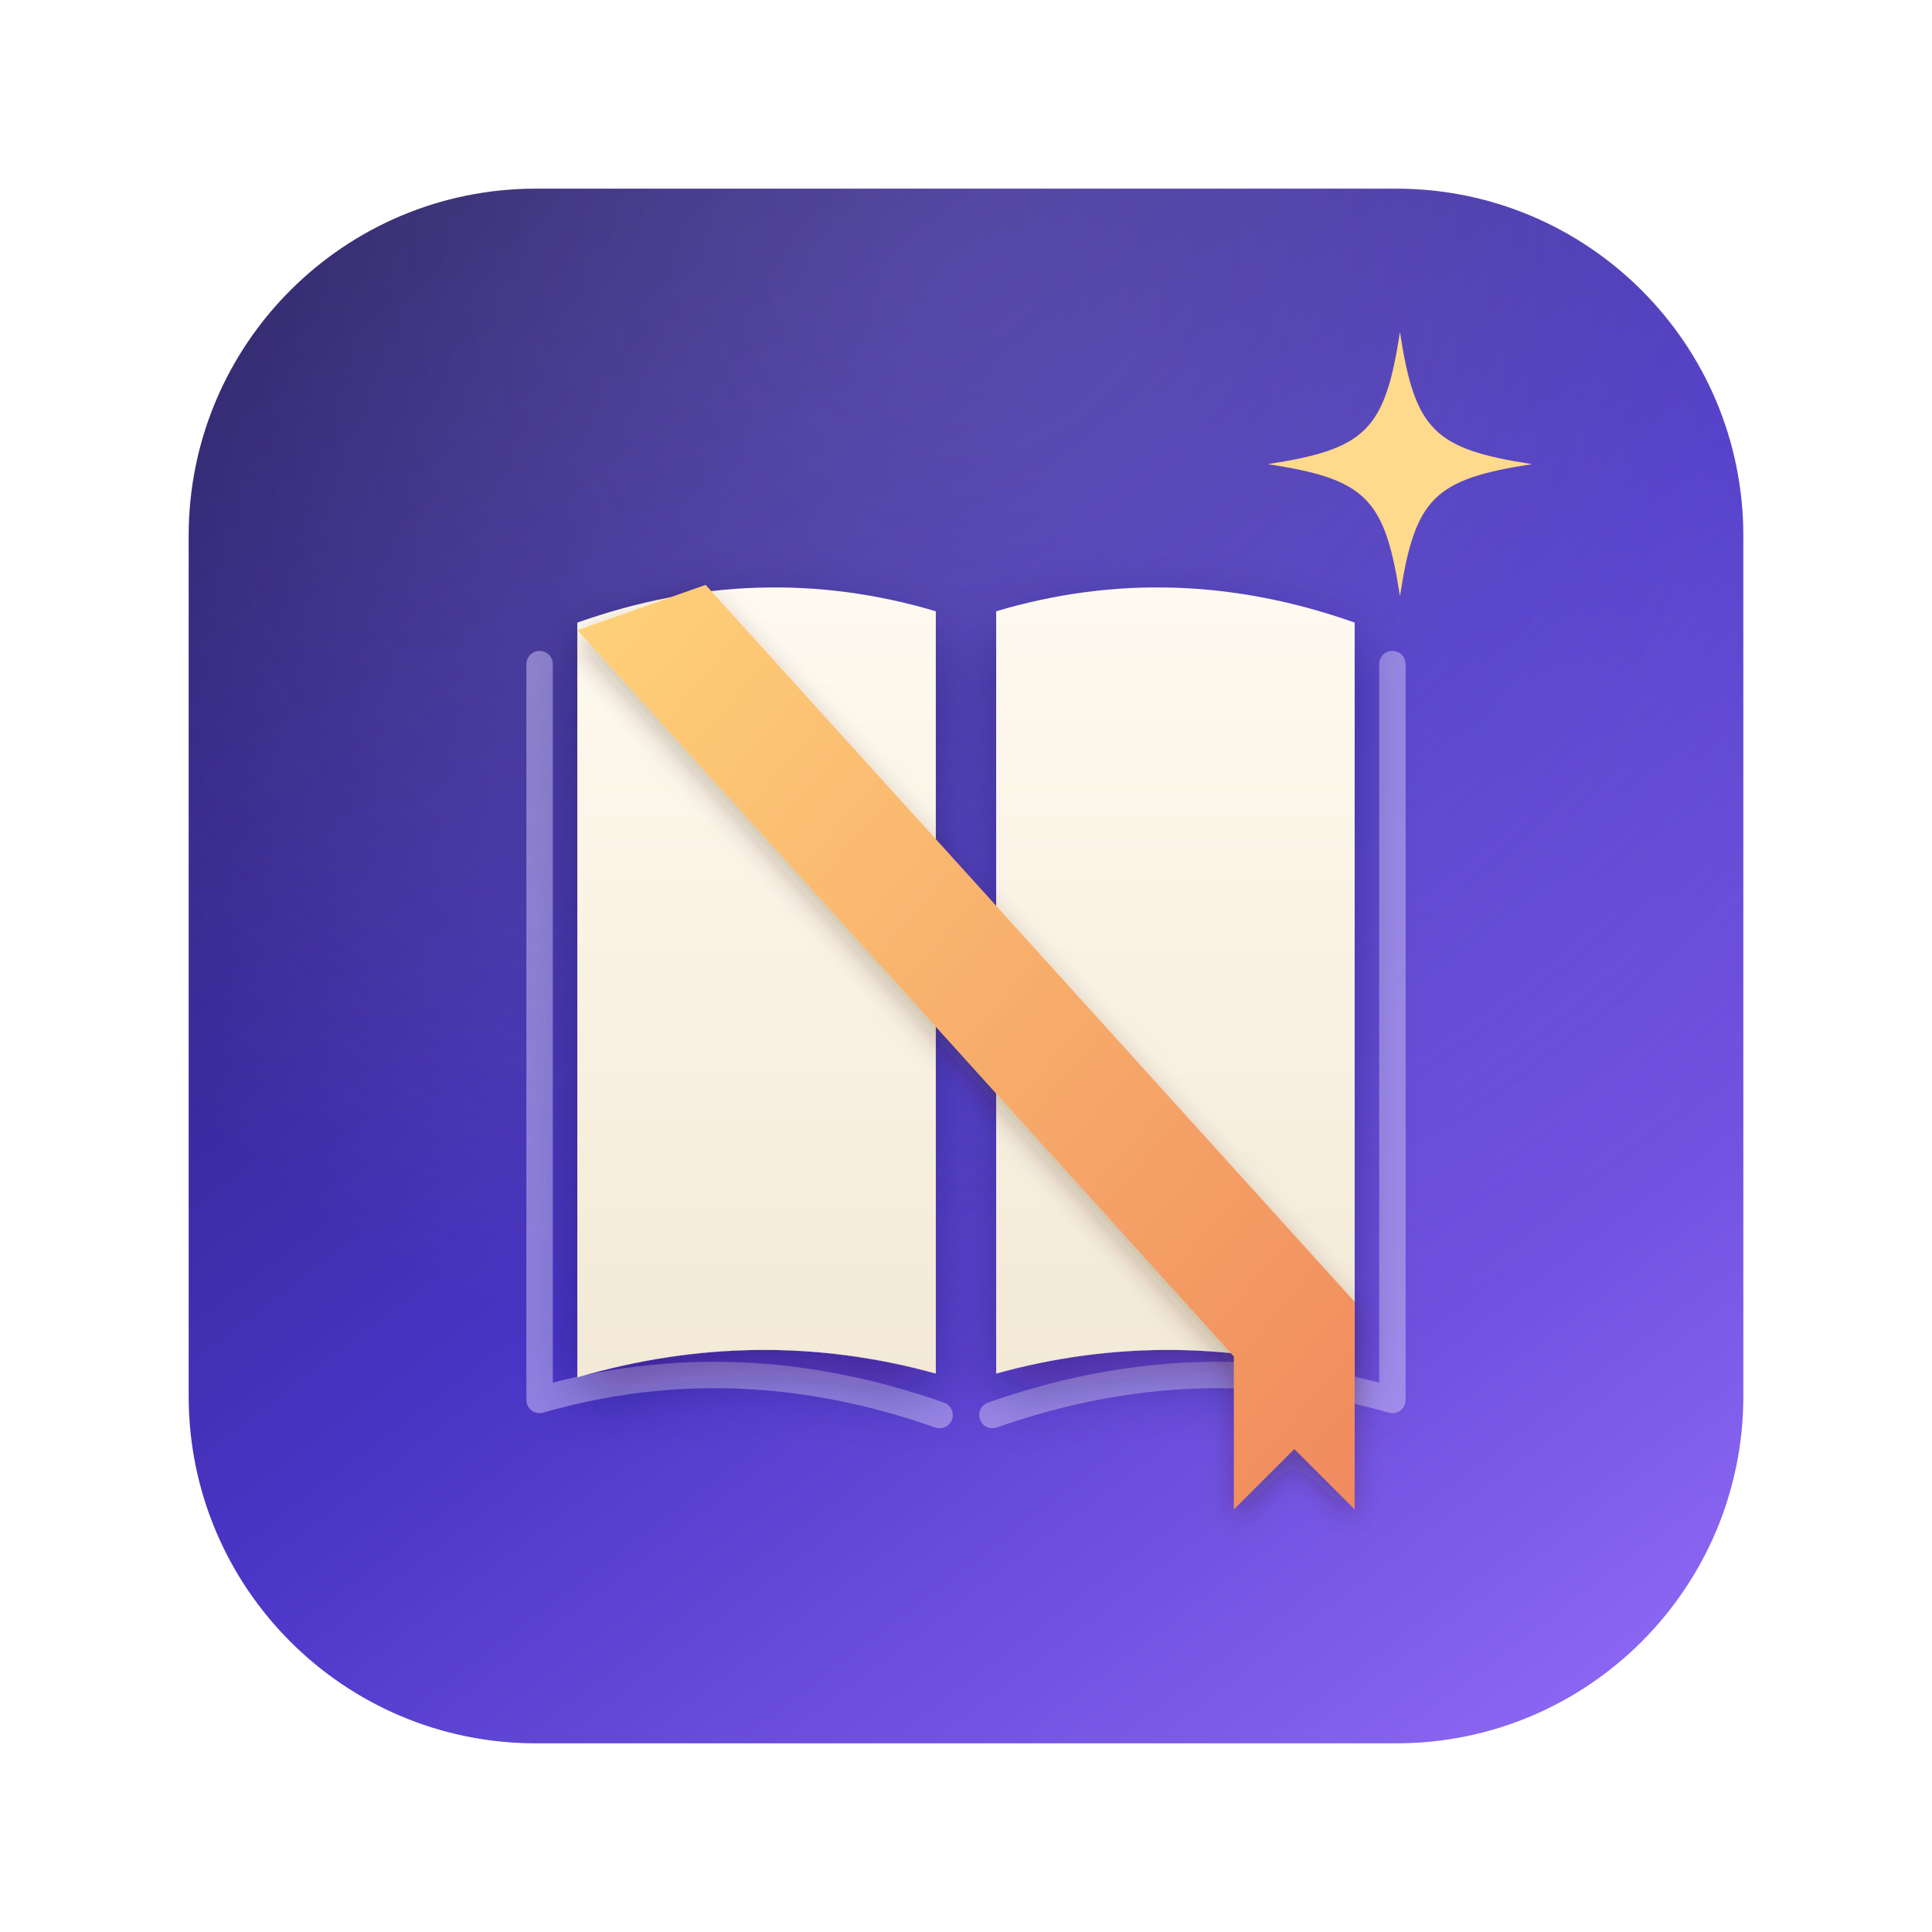
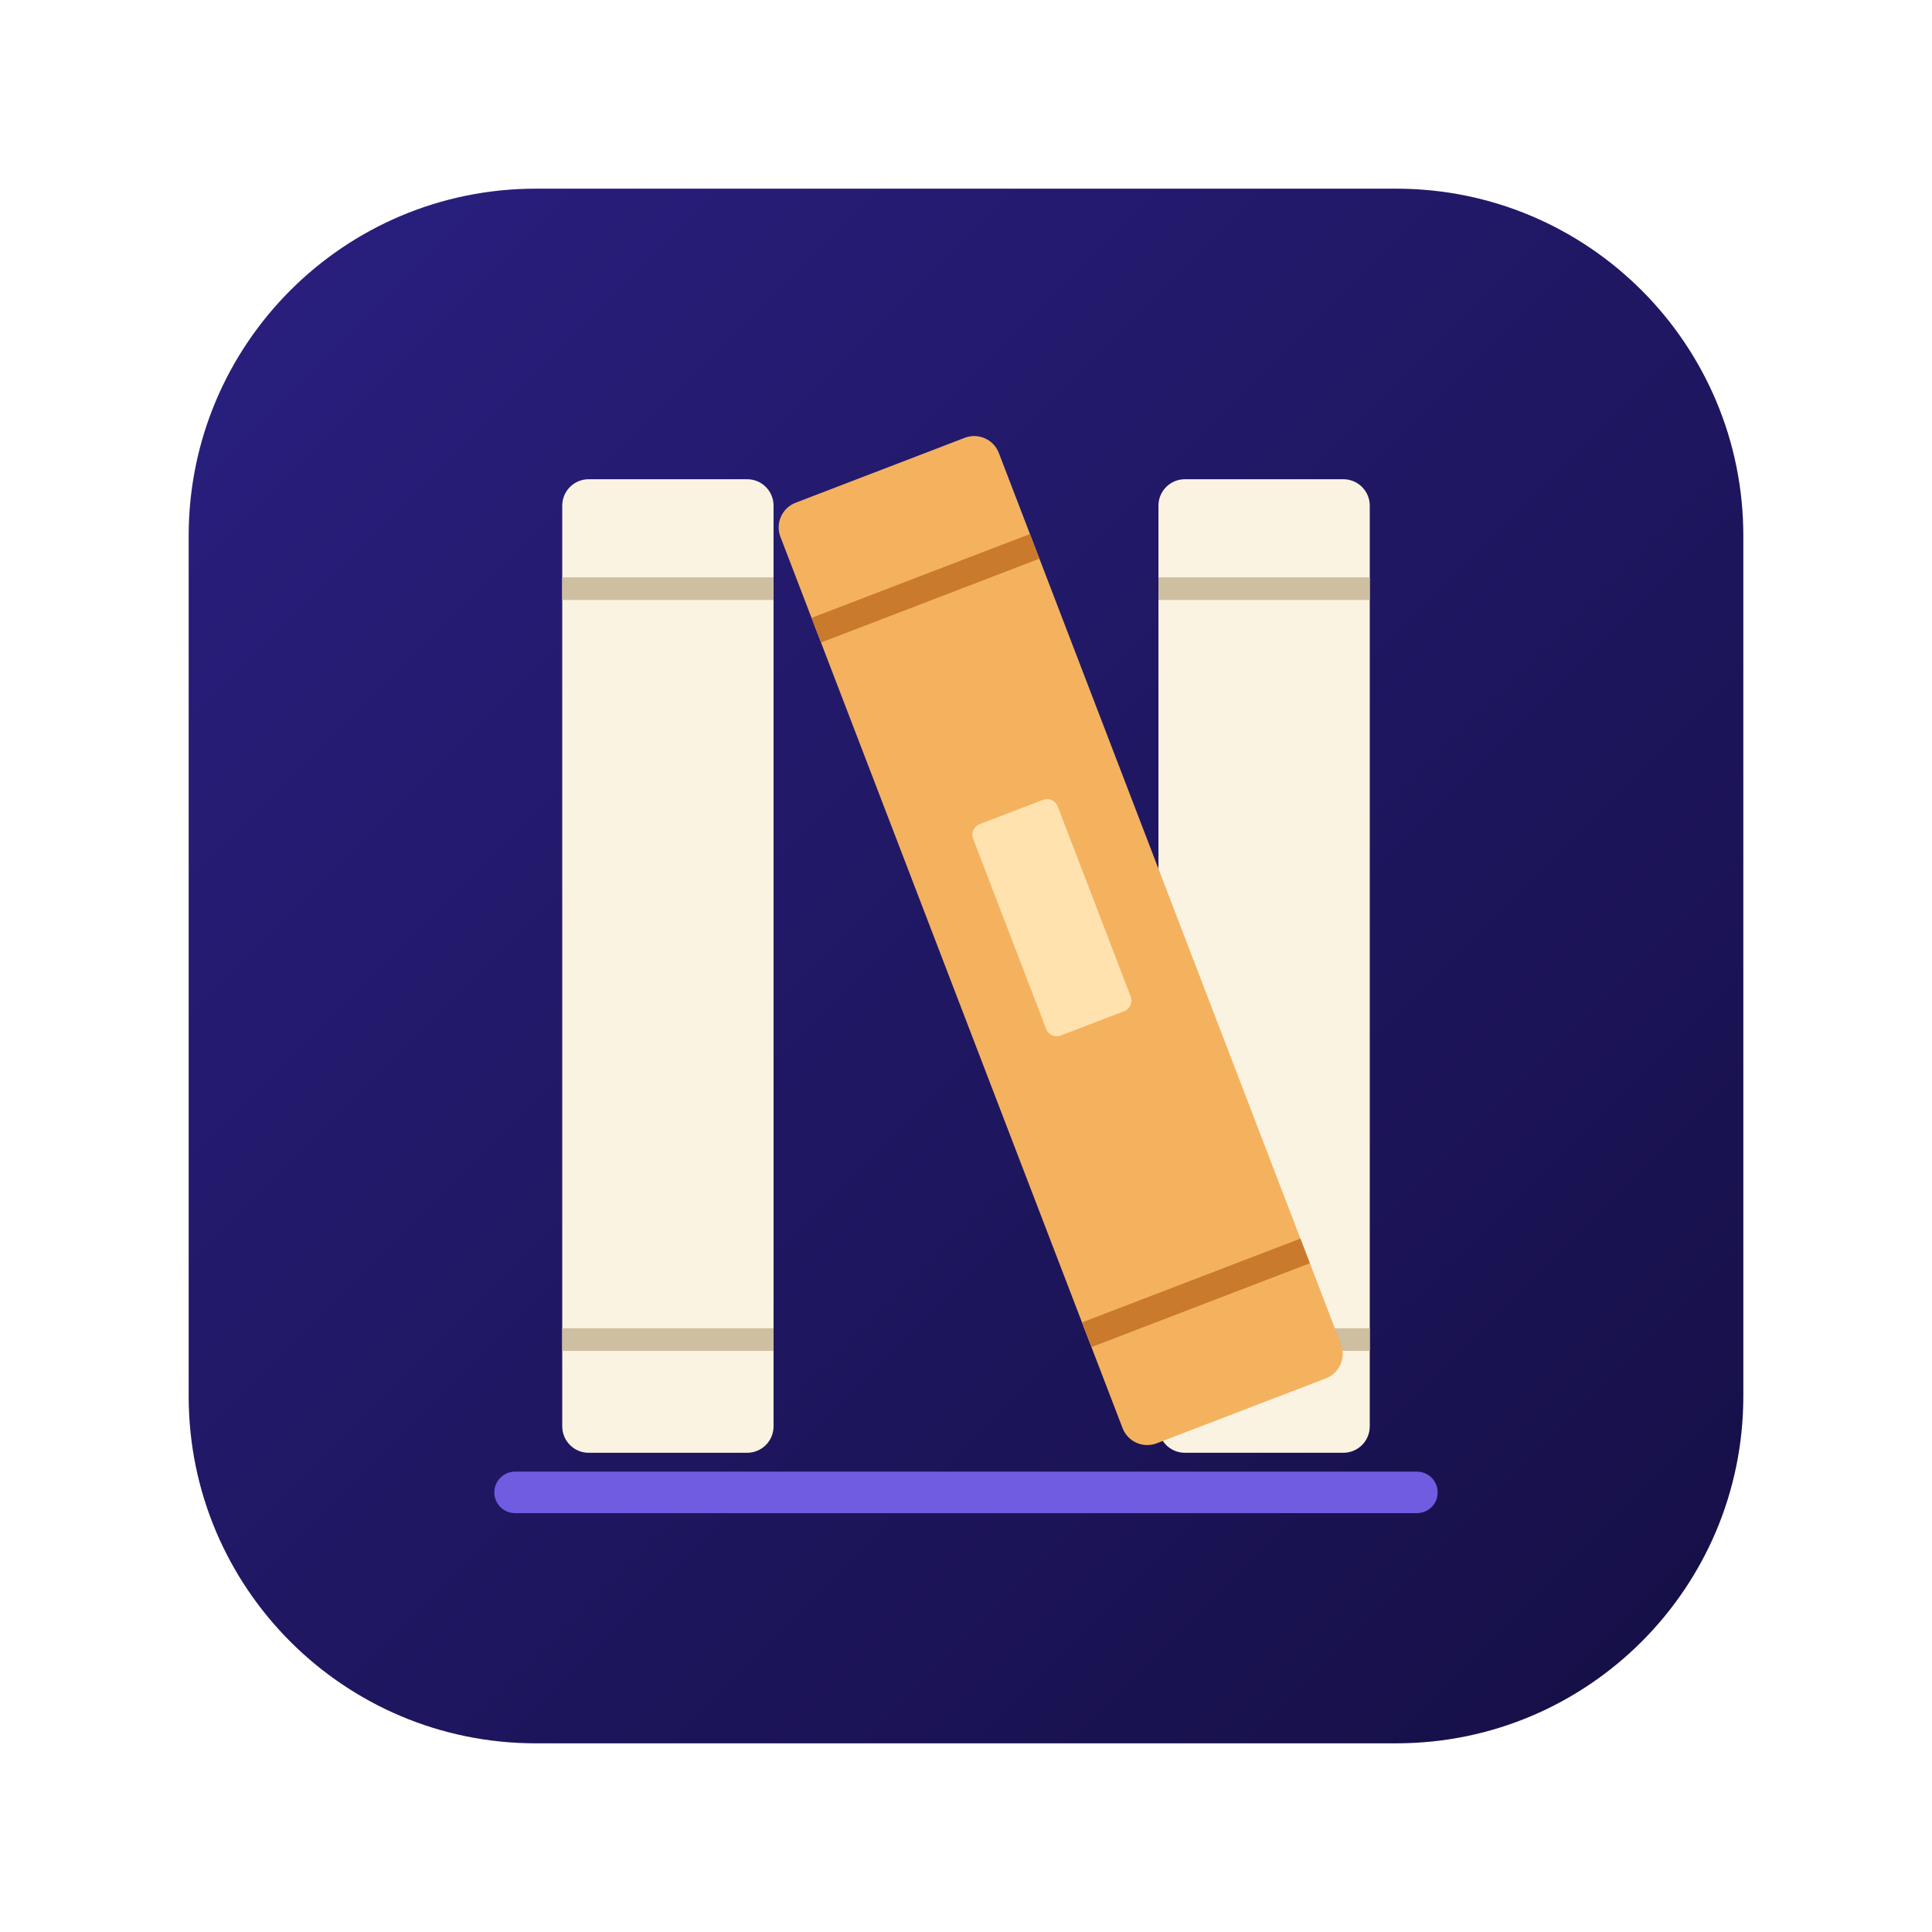
<svg xmlns="http://www.w3.org/2000/svg" width="1024" height="1024" viewBox="0 0 1024 1024">
  <defs>
-     <linearGradient id="field" x1="12%" y1="0%" x2="88%" y2="100%">
-       <stop offset="0%" stop-color="#231a63" />
-       <stop offset="52%" stop-color="#4a35c6" />
-       <stop offset="100%" stop-color="#8b66f2" />
+     <linearGradient id="field" x1="0" y1="0" x2="1" y2="1">
+       <stop offset="0" stop-color="#2a1f80" />
+       <stop offset="1" stop-color="#150f45" />
    </linearGradient>
-     <radialGradient id="glow" cx="50%" cy="4%" r="75%">
-       <stop offset="0%" stop-color="#c8bbff" stop-opacity=".24" />
-       <stop offset="100%" stop-color="#ffffff" stop-opacity="0" />
-     </radialGradient>
-     <linearGradient id="page" x1="0" y1="0" x2="0" y2="1">
-       <stop offset="0%" stop-color="#fffaf0" />
-       <stop offset="100%" stop-color="#f3e9d6" />
-     </linearGradient>
-     <linearGradient id="ribbon" x1="0" y1="0" x2="1" y2="1">
-       <stop offset="0%" stop-color="#ffd27a" />
-       <stop offset="100%" stop-color="#f08a5d" />
-     </linearGradient>
-     <filter id="lift" x="-20%" y="-20%" width="140%" height="140%">
-       <feDropShadow dx="0" dy="14" stdDeviation="16" flood-color="#140c3d" flood-opacity=".38" />
-     </filter>
-     <filter id="ribbonShadow" x="-20%" y="-20%" width="140%" height="140%">
-       <feDropShadow dx="0" dy="6" stdDeviation="7" flood-color="#3a1c10" flood-opacity=".28" />
-     </filter>
    <clipPath id="body">
      <rect x="100" y="100" width="824" height="824" rx="184" />
    </clipPath>
  </defs>
  <g clip-path="url(#body)">
    <rect x="100" y="100" width="824" height="824" fill="url(#field)" />
-     <rect x="100" y="100" width="824" height="824" fill="url(#glow)" />
  </g>
-   <path d="M286 352v390q104-30 212 8M738 352v390q-104-30-212 8" fill="none" stroke="#c9bdf6" stroke-opacity=".55" stroke-width="14" stroke-linecap="round" stroke-linejoin="round" />
-   <g filter="url(#lift)">
-     <path d="M306 330q96-34 190-6v404q-94-26-190 2Z" fill="url(#page)" />
-     <path d="M528 324q94-28 190 6v400q-96-28-190-2Z" fill="url(#page)" />
+   <g fill="#fbf3e2">
+     <rect x="298" y="254" width="112" height="516" rx="14" />
+     <rect x="614" y="254" width="112" height="516" rx="14" />
  </g>
-   <path d="M306 334l68-24 344 380v110l-32-32-32 32v-81Z" fill="url(#ribbon)" filter="url(#ribbonShadow)" />
-   <path d="M742 176c8 52 18 62 70 70-52 8-62 18-70 70-8-52-18-62-70-70 52-8 62-18 70-70Z" fill="#ffd98c" />
+   <g fill="#cdbfa0">
+     <rect x="298" y="306" width="112" height="12" />
+     <rect x="298" y="704" width="112" height="12" />
+     <rect x="614" y="306" width="112" height="12" />
+     <rect x="614" y="704" width="112" height="12" />
+   </g>
+   <g transform="rotate(-21 600 770)">
+     <rect x="600" y="236" width="124" height="534" rx="14" fill="#f4b25f" />
+     <rect x="600" y="296" width="124" height="14" fill="#c97a2c" />
+     <rect x="600" y="696" width="124" height="14" fill="#c97a2c" />
+     <rect x="638" y="430" width="48" height="120" rx="6" fill="#ffe2ae" />
+   </g>
+   <rect x="262" y="780" width="500" height="22" rx="11" fill="#6f5ce0" />
</svg>
